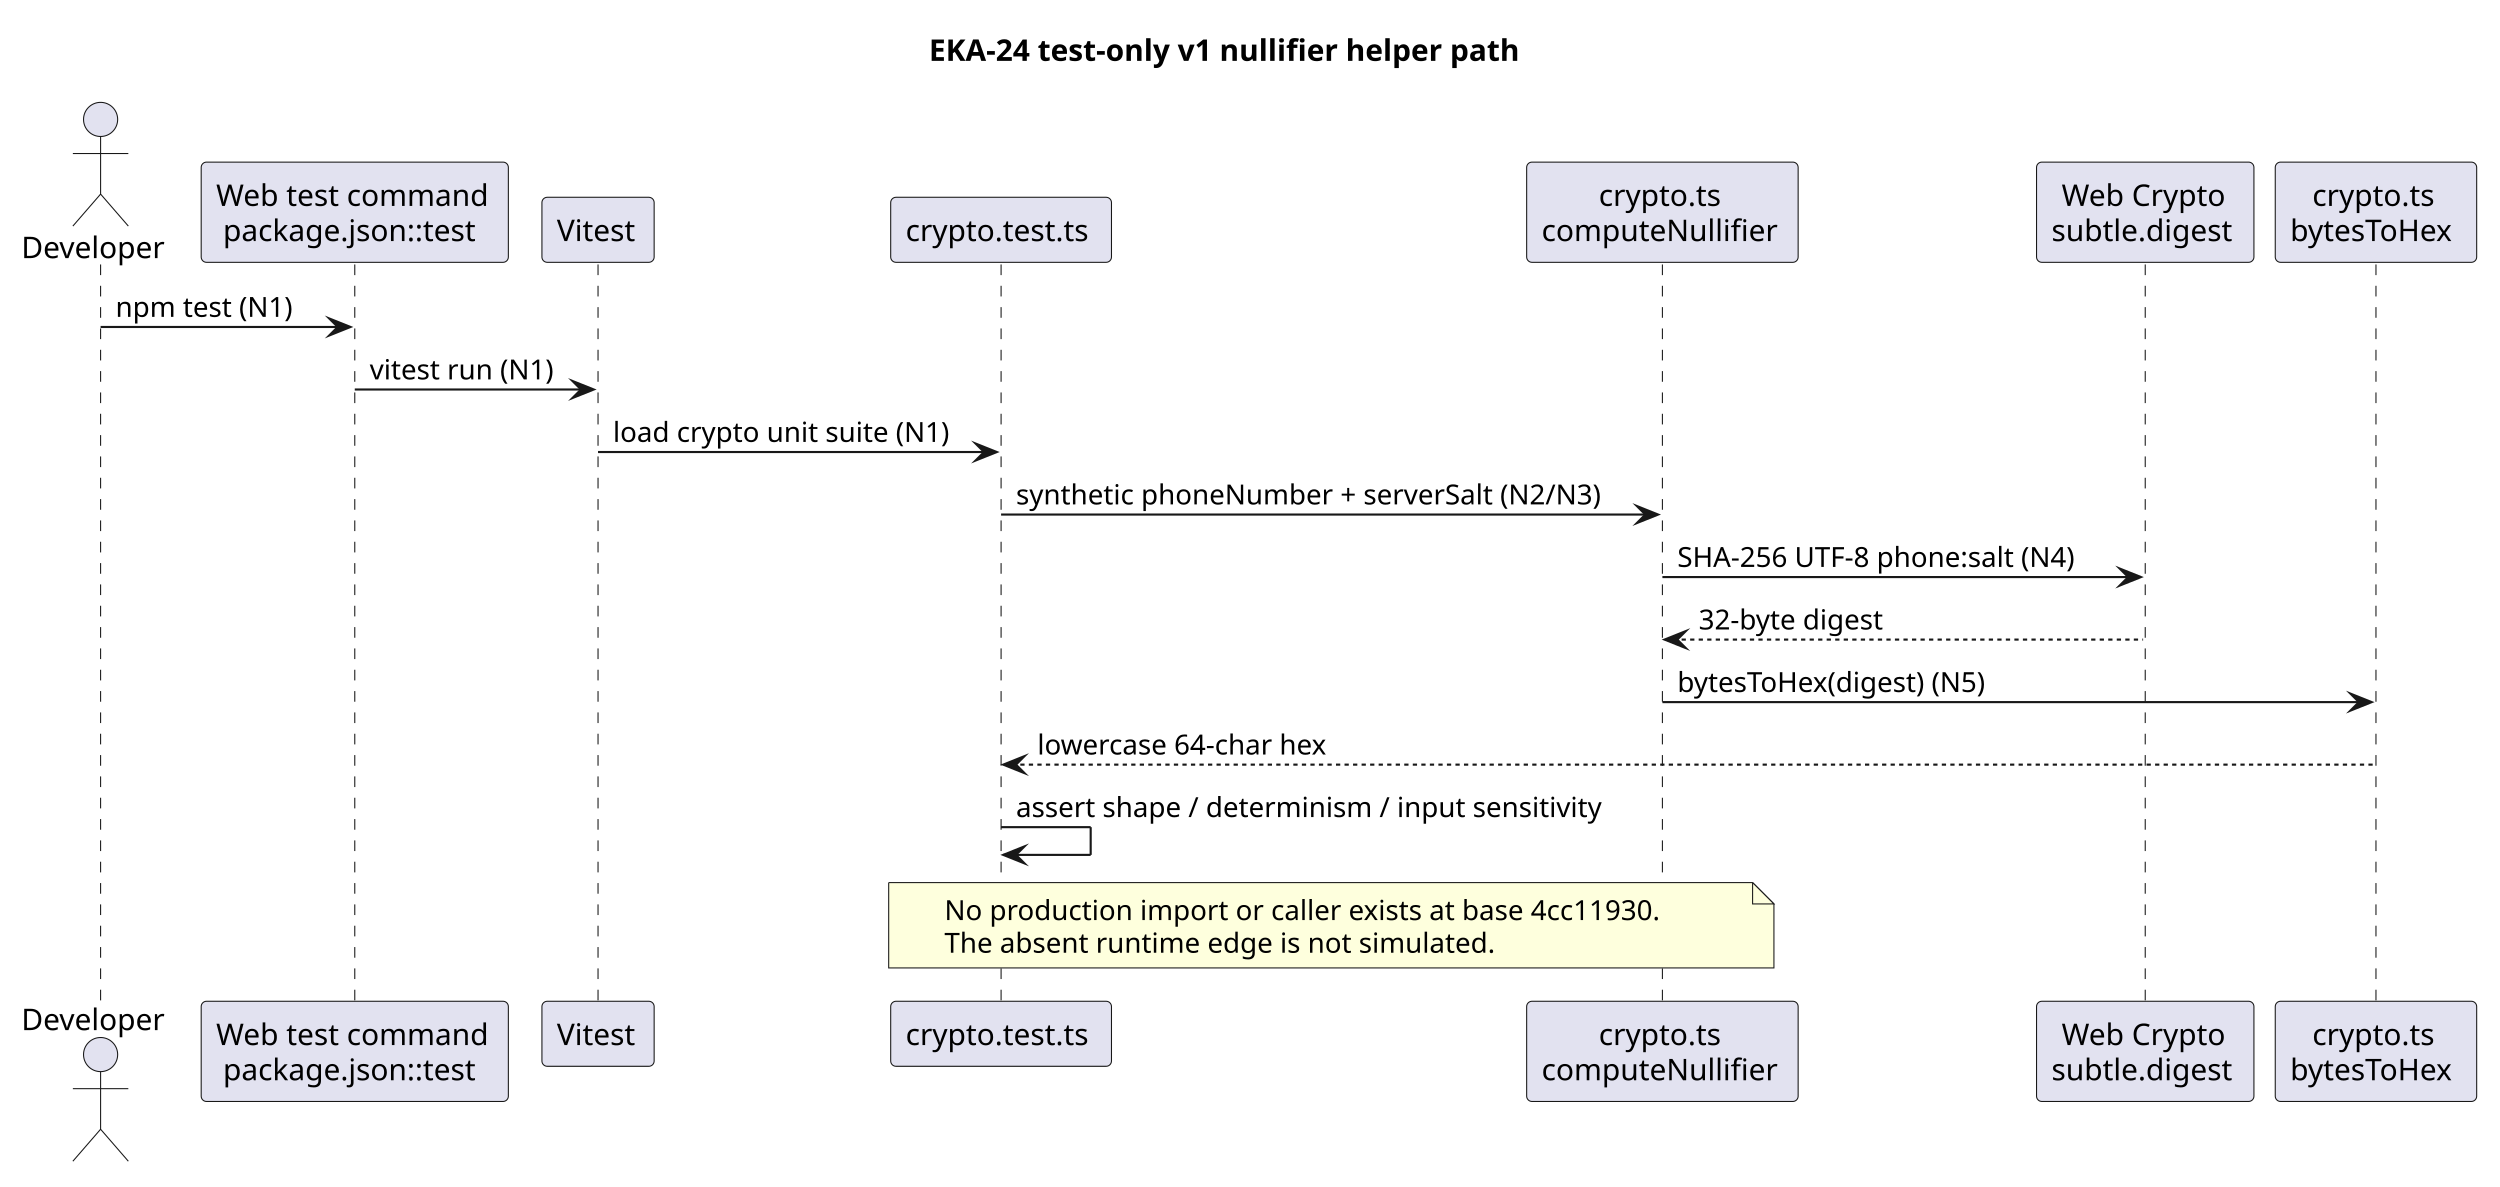
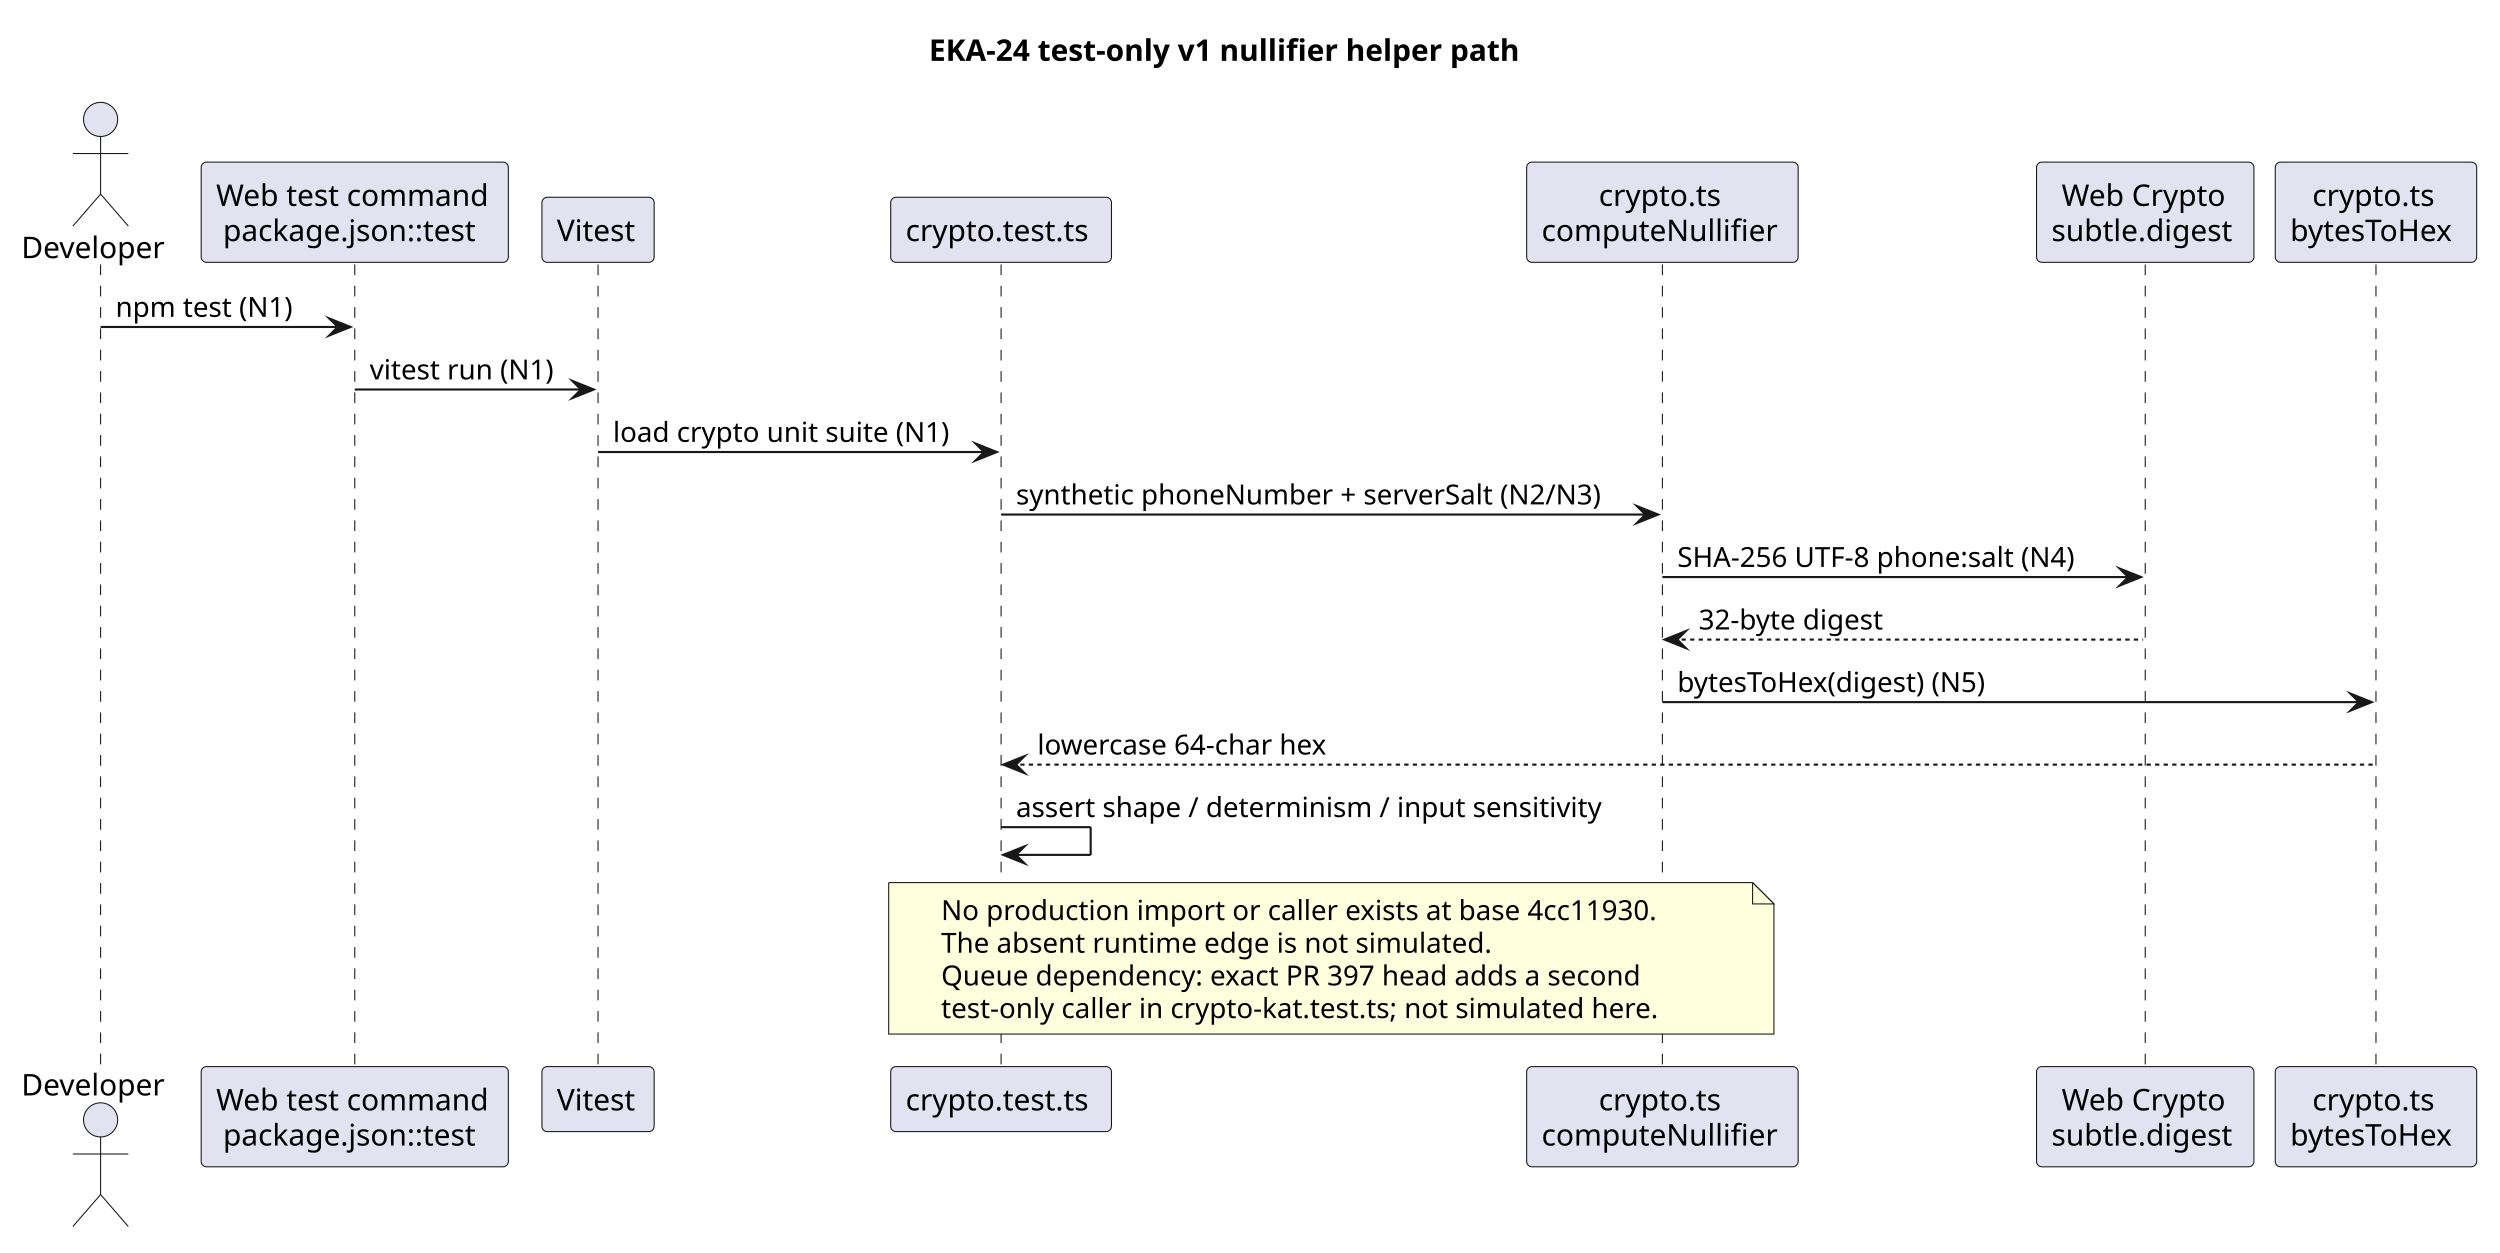
- <svg xmlns="http://www.w3.org/2000/svg" version="1.1" data-diagram-type="SEQUENCE" style="width:1172px;height:556px;background:#FFFFFF;" width="1172px" height="556px" viewBox="0 0 1172 556" zoomAndPan="magnify" preserveAspectRatio="none" contentStyleType="text/css">
+ <svg xmlns="http://www.w3.org/2000/svg" version="1.1" data-diagram-type="SEQUENCE" style="width:1172px;height:587px;background:#FFFFFF;" width="1172px" height="587px" viewBox="0 0 1172 587" zoomAndPan="magnify" preserveAspectRatio="none" contentStyleType="text/css">
  <defs />
  <g font-family="sans-serif" lengthAdjust="spacing">
    <g class="title" data-source-line="40">
      <text x="435.493" y="28.535" fill="#000" font-size="14" textLength="299.079" font-weight="700">EKA-24 test-only v1 nullifier helper path</text>
    </g>
    <g>
-       <rect x="43.659" y="123.977" width="8" height="345.416" fill="#000" fill-opacity="0" />
-       <line x1="47.159" y1="123.977" x2="47.159" y2="469.393" style="stroke:#181818;stroke-width:0.5;stroke-dasharray:5,5;" />
+       <rect x="43.659" y="123.977" width="8" height="376.037" fill="#000" fill-opacity="0" />
+       <line x1="47.159" y1="123.977" x2="47.159" y2="500.014" style="stroke:#181818;stroke-width:0.5;stroke-dasharray:5,5;" />
    </g>
    <g>
-       <rect x="162.818" y="123.977" width="8" height="345.416" fill="#000" fill-opacity="0" />
-       <line x1="166.318" y1="123.977" x2="166.318" y2="469.393" style="stroke:#181818;stroke-width:0.5;stroke-dasharray:5,5;" />
+       <rect x="162.818" y="123.977" width="8" height="376.037" fill="#000" fill-opacity="0" />
+       <line x1="166.318" y1="123.977" x2="166.318" y2="500.014" style="stroke:#181818;stroke-width:0.5;stroke-dasharray:5,5;" />
    </g>
    <g>
-       <rect x="276.859" y="123.977" width="8" height="345.416" fill="#000" fill-opacity="0" />
-       <line x1="280.359" y1="123.977" x2="280.359" y2="469.393" style="stroke:#181818;stroke-width:0.5;stroke-dasharray:5,5;" />
+       <rect x="276.859" y="123.977" width="8" height="376.037" fill="#000" fill-opacity="0" />
+       <line x1="280.359" y1="123.977" x2="280.359" y2="500.014" style="stroke:#181818;stroke-width:0.5;stroke-dasharray:5,5;" />
    </g>
    <g>
-       <rect x="465.81" y="123.977" width="8" height="345.416" fill="#000" fill-opacity="0" />
-       <line x1="469.31" y1="123.977" x2="469.31" y2="469.393" style="stroke:#181818;stroke-width:0.5;stroke-dasharray:5,5;" />
+       <rect x="465.81" y="123.977" width="8" height="376.037" fill="#000" fill-opacity="0" />
+       <line x1="469.31" y1="123.977" x2="469.31" y2="500.014" style="stroke:#181818;stroke-width:0.5;stroke-dasharray:5,5;" />
    </g>
    <g>
-       <rect x="775.835" y="123.977" width="8" height="345.416" fill="#000" fill-opacity="0" />
-       <line x1="779.335" y1="123.977" x2="779.335" y2="469.393" style="stroke:#181818;stroke-width:0.5;stroke-dasharray:5,5;" />
+       <rect x="775.835" y="123.977" width="8" height="376.037" fill="#000" fill-opacity="0" />
+       <line x1="779.335" y1="123.977" x2="779.335" y2="500.014" style="stroke:#181818;stroke-width:0.5;stroke-dasharray:5,5;" />
    </g>
    <g>
-       <rect x="1002.186" y="123.977" width="8" height="345.416" fill="#000" fill-opacity="0" />
-       <line x1="1005.686" y1="123.977" x2="1005.686" y2="469.393" style="stroke:#181818;stroke-width:0.5;stroke-dasharray:5,5;" />
+       <rect x="1002.186" y="123.977" width="8" height="376.037" fill="#000" fill-opacity="0" />
+       <line x1="1005.686" y1="123.977" x2="1005.686" y2="500.014" style="stroke:#181818;stroke-width:0.5;stroke-dasharray:5,5;" />
    </g>
    <g>
-       <rect x="1110.353" y="123.977" width="8" height="345.416" fill="#000" fill-opacity="0" />
-       <line x1="1113.853" y1="123.977" x2="1113.853" y2="469.393" style="stroke:#181818;stroke-width:0.5;stroke-dasharray:5,5;" />
+       <rect x="1110.353" y="123.977" width="8" height="376.037" fill="#000" fill-opacity="0" />
+       <line x1="1113.853" y1="123.977" x2="1113.853" y2="500.014" style="stroke:#181818;stroke-width:0.5;stroke-dasharray:5,5;" />
    </g>
    <text x="10" y="121.023" fill="#000" font-size="14" textLength="68.318">Developer</text>
    <ellipse cx="47.159" cy="55.988" rx="8" ry="8" fill="#E2E2F0" style="stroke:#181818;stroke-width:0.5;" />
    <path d="M47.159,63.988 L47.159,90.988 M34.159,71.988 L60.159,71.988 M47.159,90.988 L34.159,105.988 M47.159,90.988 L60.159,105.988" style="stroke:#181818;stroke-width:0.5;" fill="none" />
    <rect x="94.318" y="76" width="143.999" height="46.977" fill="#E2E2F0" style="stroke:#181818;stroke-width:0.5;" rx="2.5" ry="2.5" />
    <text x="101.318" y="96.535" fill="#000" font-size="14" textLength="129.999">Web test command</text>
    <text x="104.548" y="113.023" fill="#000" font-size="14" textLength="123.539">package.json::test</text>
    <rect x="254.055" y="92.488" width="52.609" height="30.488" fill="#E2E2F0" style="stroke:#181818;stroke-width:0.5;" rx="2.5" ry="2.5" />
    <text x="261.055" y="113.023" fill="#000" font-size="14" textLength="38.609">Vitest</text>
    <rect x="417.558" y="92.488" width="103.503" height="30.488" fill="#E2E2F0" style="stroke:#181818;stroke-width:0.5;" rx="2.5" ry="2.5" />
    <text x="424.558" y="113.023" fill="#000" font-size="14" textLength="89.503">crypto.test.ts</text>
    <rect x="715.699" y="76" width="127.271" height="46.977" fill="#E2E2F0" style="stroke:#181818;stroke-width:0.5;" rx="2.5" ry="2.5" />
    <text x="749.503" y="96.535" fill="#000" font-size="14" textLength="59.664">crypto.ts</text>
    <text x="722.699" y="113.023" fill="#000" font-size="14" textLength="113.271">computeNullifier</text>
    <rect x="954.73" y="76" width="101.91" height="46.977" fill="#E2E2F0" style="stroke:#181818;stroke-width:0.5;" rx="2.5" ry="2.5" />
    <text x="966.488" y="96.535" fill="#000" font-size="14" textLength="78.395">Web Crypto</text>
    <text x="961.73" y="113.023" fill="#000" font-size="14" textLength="87.91">subtle.digest</text>
    <rect x="1066.641" y="76" width="94.425" height="46.977" fill="#E2E2F0" style="stroke:#181818;stroke-width:0.5;" rx="2.5" ry="2.5" />
    <text x="1084.021" y="96.535" fill="#000" font-size="14" textLength="59.664">crypto.ts</text>
    <text x="1073.641" y="113.023" fill="#000" font-size="14" textLength="80.425">bytesToHex</text>
-     <text x="10" y="482.928" fill="#000" font-size="14" textLength="68.318">Developer</text>
-     <ellipse cx="47.159" cy="494.381" rx="8" ry="8" fill="#E2E2F0" style="stroke:#181818;stroke-width:0.5;" />
-     <path d="M47.159,502.381 L47.159,529.381 M34.159,510.381 L60.159,510.381 M47.159,529.381 L34.159,544.381 M47.159,529.381 L60.159,544.381" style="stroke:#181818;stroke-width:0.5;" fill="none" />
-     <rect x="94.318" y="469.393" width="143.999" height="46.977" fill="#E2E2F0" style="stroke:#181818;stroke-width:0.5;" rx="2.5" ry="2.5" />
-     <text x="101.318" y="489.928" fill="#000" font-size="14" textLength="129.999">Web test command</text>
-     <text x="104.548" y="506.416" fill="#000" font-size="14" textLength="123.539">package.json::test</text>
-     <rect x="254.055" y="469.393" width="52.609" height="30.488" fill="#E2E2F0" style="stroke:#181818;stroke-width:0.5;" rx="2.5" ry="2.5" />
-     <text x="261.055" y="489.928" fill="#000" font-size="14" textLength="38.609">Vitest</text>
-     <rect x="417.558" y="469.393" width="103.503" height="30.488" fill="#E2E2F0" style="stroke:#181818;stroke-width:0.5;" rx="2.5" ry="2.5" />
-     <text x="424.558" y="489.928" fill="#000" font-size="14" textLength="89.503">crypto.test.ts</text>
-     <rect x="715.699" y="469.393" width="127.271" height="46.977" fill="#E2E2F0" style="stroke:#181818;stroke-width:0.5;" rx="2.5" ry="2.5" />
-     <text x="749.503" y="489.928" fill="#000" font-size="14" textLength="59.664">crypto.ts</text>
-     <text x="722.699" y="506.416" fill="#000" font-size="14" textLength="113.271">computeNullifier</text>
-     <rect x="954.73" y="469.393" width="101.91" height="46.977" fill="#E2E2F0" style="stroke:#181818;stroke-width:0.5;" rx="2.5" ry="2.5" />
-     <text x="966.488" y="489.928" fill="#000" font-size="14" textLength="78.395">Web Crypto</text>
-     <text x="961.73" y="506.416" fill="#000" font-size="14" textLength="87.91">subtle.digest</text>
-     <rect x="1066.641" y="469.393" width="94.425" height="46.977" fill="#E2E2F0" style="stroke:#181818;stroke-width:0.5;" rx="2.5" ry="2.5" />
-     <text x="1084.021" y="489.928" fill="#000" font-size="14" textLength="59.664">crypto.ts</text>
-     <text x="1073.641" y="506.416" fill="#000" font-size="14" textLength="80.425">bytesToHex</text>
+     <text x="10" y="513.549" fill="#000" font-size="14" textLength="68.318">Developer</text>
+     <ellipse cx="47.159" cy="525.002" rx="8" ry="8" fill="#E2E2F0" style="stroke:#181818;stroke-width:0.5;" />
+     <path d="M47.159,533.002 L47.159,560.002 M34.159,541.002 L60.159,541.002 M47.159,560.002 L34.159,575.002 M47.159,560.002 L60.159,575.002" style="stroke:#181818;stroke-width:0.5;" fill="none" />
+     <rect x="94.318" y="500.014" width="143.999" height="46.977" fill="#E2E2F0" style="stroke:#181818;stroke-width:0.5;" rx="2.5" ry="2.5" />
+     <text x="101.318" y="520.549" fill="#000" font-size="14" textLength="129.999">Web test command</text>
+     <text x="104.548" y="537.037" fill="#000" font-size="14" textLength="123.539">package.json::test</text>
+     <rect x="254.055" y="500.014" width="52.609" height="30.488" fill="#E2E2F0" style="stroke:#181818;stroke-width:0.5;" rx="2.5" ry="2.5" />
+     <text x="261.055" y="520.549" fill="#000" font-size="14" textLength="38.609">Vitest</text>
+     <rect x="417.558" y="500.014" width="103.503" height="30.488" fill="#E2E2F0" style="stroke:#181818;stroke-width:0.5;" rx="2.5" ry="2.5" />
+     <text x="424.558" y="520.549" fill="#000" font-size="14" textLength="89.503">crypto.test.ts</text>
+     <rect x="715.699" y="500.014" width="127.271" height="46.977" fill="#E2E2F0" style="stroke:#181818;stroke-width:0.5;" rx="2.5" ry="2.5" />
+     <text x="749.503" y="520.549" fill="#000" font-size="14" textLength="59.664">crypto.ts</text>
+     <text x="722.699" y="537.037" fill="#000" font-size="14" textLength="113.271">computeNullifier</text>
+     <rect x="954.73" y="500.014" width="101.91" height="46.977" fill="#E2E2F0" style="stroke:#181818;stroke-width:0.5;" rx="2.5" ry="2.5" />
+     <text x="966.488" y="520.549" fill="#000" font-size="14" textLength="78.395">Web Crypto</text>
+     <text x="961.73" y="537.037" fill="#000" font-size="14" textLength="87.91">subtle.digest</text>
+     <rect x="1066.641" y="500.014" width="94.425" height="46.977" fill="#E2E2F0" style="stroke:#181818;stroke-width:0.5;" rx="2.5" ry="2.5" />
+     <text x="1084.021" y="520.549" fill="#000" font-size="14" textLength="59.664">crypto.ts</text>
+     <text x="1073.641" y="537.037" fill="#000" font-size="14" textLength="80.425">bytesToHex</text>
    <polygon points="154.318,149.287,164.318,153.287,154.318,157.287,158.318,153.287" fill="#181818" style="stroke:#181818;stroke-width:1;stroke-linejoin:miter;stroke-miterlimit:10;" />
    <line x1="47.159" y1="153.287" x2="160.318" y2="153.287" style="stroke:#181818;stroke-width:1;" />
    <text x="54.159" y="148.545" fill="#000" font-size="13" textLength="86.487">npm test (N1)</text>
    <polygon points="268.359,178.598,278.359,182.598,268.359,186.598,272.359,182.598" fill="#181818" style="stroke:#181818;stroke-width:1;stroke-linejoin:miter;stroke-miterlimit:10;" />
    <line x1="166.318" y1="182.598" x2="274.359" y2="182.598" style="stroke:#181818;stroke-width:1;" />
    <text x="173.318" y="177.855" fill="#000" font-size="13" textLength="90.042">vitest run (N1)</text>
    <polygon points="457.31,207.908,467.31,211.908,457.31,215.908,461.31,211.908" fill="#181818" style="stroke:#181818;stroke-width:1;stroke-linejoin:miter;stroke-miterlimit:10;" />
    <line x1="280.359" y1="211.908" x2="463.31" y2="211.908" style="stroke:#181818;stroke-width:1;" />
    <text x="287.359" y="207.166" fill="#000" font-size="13" textLength="164.95">load crypto unit suite (N1)</text>
    <polygon points="767.335,237.219,777.335,241.219,767.335,245.219,771.335,241.219" fill="#181818" style="stroke:#181818;stroke-width:1;stroke-linejoin:miter;stroke-miterlimit:10;" />
    <line x1="469.31" y1="241.219" x2="773.335" y2="241.219" style="stroke:#181818;stroke-width:1;" />
    <text x="476.31" y="236.477" fill="#000" font-size="13" textLength="286.025">synthetic phoneNumber + serverSalt (N2/N3)</text>
    <polygon points="993.686,266.529,1003.686,270.529,993.686,274.529,997.686,270.529" fill="#181818" style="stroke:#181818;stroke-width:1;stroke-linejoin:miter;stroke-miterlimit:10;" />
    <line x1="779.335" y1="270.529" x2="999.686" y2="270.529" style="stroke:#181818;stroke-width:1;" />
    <text x="786.335" y="265.787" fill="#000" font-size="13" textLength="202.351">SHA-256 UTF-8 phone:salt (N4)</text>
    <polygon points="790.335,295.84,780.335,299.84,790.335,303.84,786.335,299.84" fill="#181818" style="stroke:#181818;stroke-width:1;stroke-linejoin:miter;stroke-miterlimit:10;" />
    <line x1="784.335" y1="299.84" x2="1004.686" y2="299.84" style="stroke:#181818;stroke-width:1;stroke-dasharray:2,2;" />
    <text x="796.335" y="295.098" fill="#000" font-size="13" textLength="93.933">32-byte digest</text>
    <polygon points="1101.853,325.15,1111.853,329.15,1101.853,333.15,1105.853,329.15" fill="#181818" style="stroke:#181818;stroke-width:1;stroke-linejoin:miter;stroke-miterlimit:10;" />
    <line x1="779.335" y1="329.15" x2="1107.853" y2="329.15" style="stroke:#181818;stroke-width:1;" />
    <text x="786.335" y="324.408" fill="#000" font-size="13" textLength="152.306">bytesToHex(digest) (N5)</text>
    <polygon points="480.31,354.461,470.31,358.461,480.31,362.461,476.31,358.461" fill="#181818" style="stroke:#181818;stroke-width:1;stroke-linejoin:miter;stroke-miterlimit:10;" />
    <line x1="474.31" y1="358.461" x2="1112.853" y2="358.461" style="stroke:#181818;stroke-width:1;stroke-dasharray:2,2;" />
    <text x="486.31" y="353.719" fill="#000" font-size="13" textLength="144.727">lowercase 64-char hex</text>
    <line x1="469.31" y1="387.771" x2="511.31" y2="387.771" style="stroke:#181818;stroke-width:1;" />
    <line x1="511.31" y1="387.771" x2="511.31" y2="400.771" style="stroke:#181818;stroke-width:1;" />
    <line x1="470.31" y1="400.771" x2="511.31" y2="400.771" style="stroke:#181818;stroke-width:1;" />
    <polygon points="480.31,396.771,470.31,400.771,480.31,404.771,476.31,400.771" fill="#181818" style="stroke:#181818;stroke-width:1;stroke-linejoin:miter;stroke-miterlimit:10;" />
    <text x="476.31" y="383.029" fill="#000" font-size="13" textLength="288.825">assert shape / determinism / input sensitivity</text>
-     <path d="M416.616,413.771 L416.616,453.771 L831.616,453.771 L831.616,423.771 L821.616,413.771 L416.616,413.771" style="stroke:#181818;stroke-width:0.5;" fill="#FEFFDD" />
+     <path d="M416.616,413.771 L416.616,484.771 L831.616,484.771 L831.616,423.771 L821.616,413.771 L416.616,413.771" style="stroke:#181818;stroke-width:0.5;" fill="#FEFFDD" />
    <path d="M821.616,413.771 L821.616,423.771 L831.616,423.771 L821.616,413.771" style="stroke:#181818;stroke-width:0.5;" fill="#FEFFDD" />
-     <text x="442.751" y="431.34" fill="#000" font-size="13" textLength="354.142">No production import or caller exists at base 4cc11930.</text>
-     <text x="442.751" y="446.65" fill="#000" font-size="13" textLength="267.827">The absent runtime edge is not simulated.</text>
+     <text x="441.202" y="431.34" fill="#000" font-size="13" textLength="354.142">No production import or caller exists at base 4cc11930.</text>
+     <text x="441.202" y="446.65" fill="#000" font-size="13" textLength="267.827">The absent runtime edge is not simulated.</text>
+     <text x="441.202" y="461.961" fill="#000" font-size="13" textLength="340.368">Queue dependency: exact PR 397 head adds a second</text>
+     <text x="441.202" y="477.271" fill="#000" font-size="13" textLength="357.24">test-only caller in crypto-kat.test.ts; not simulated here.</text>
  </g>
</svg>
